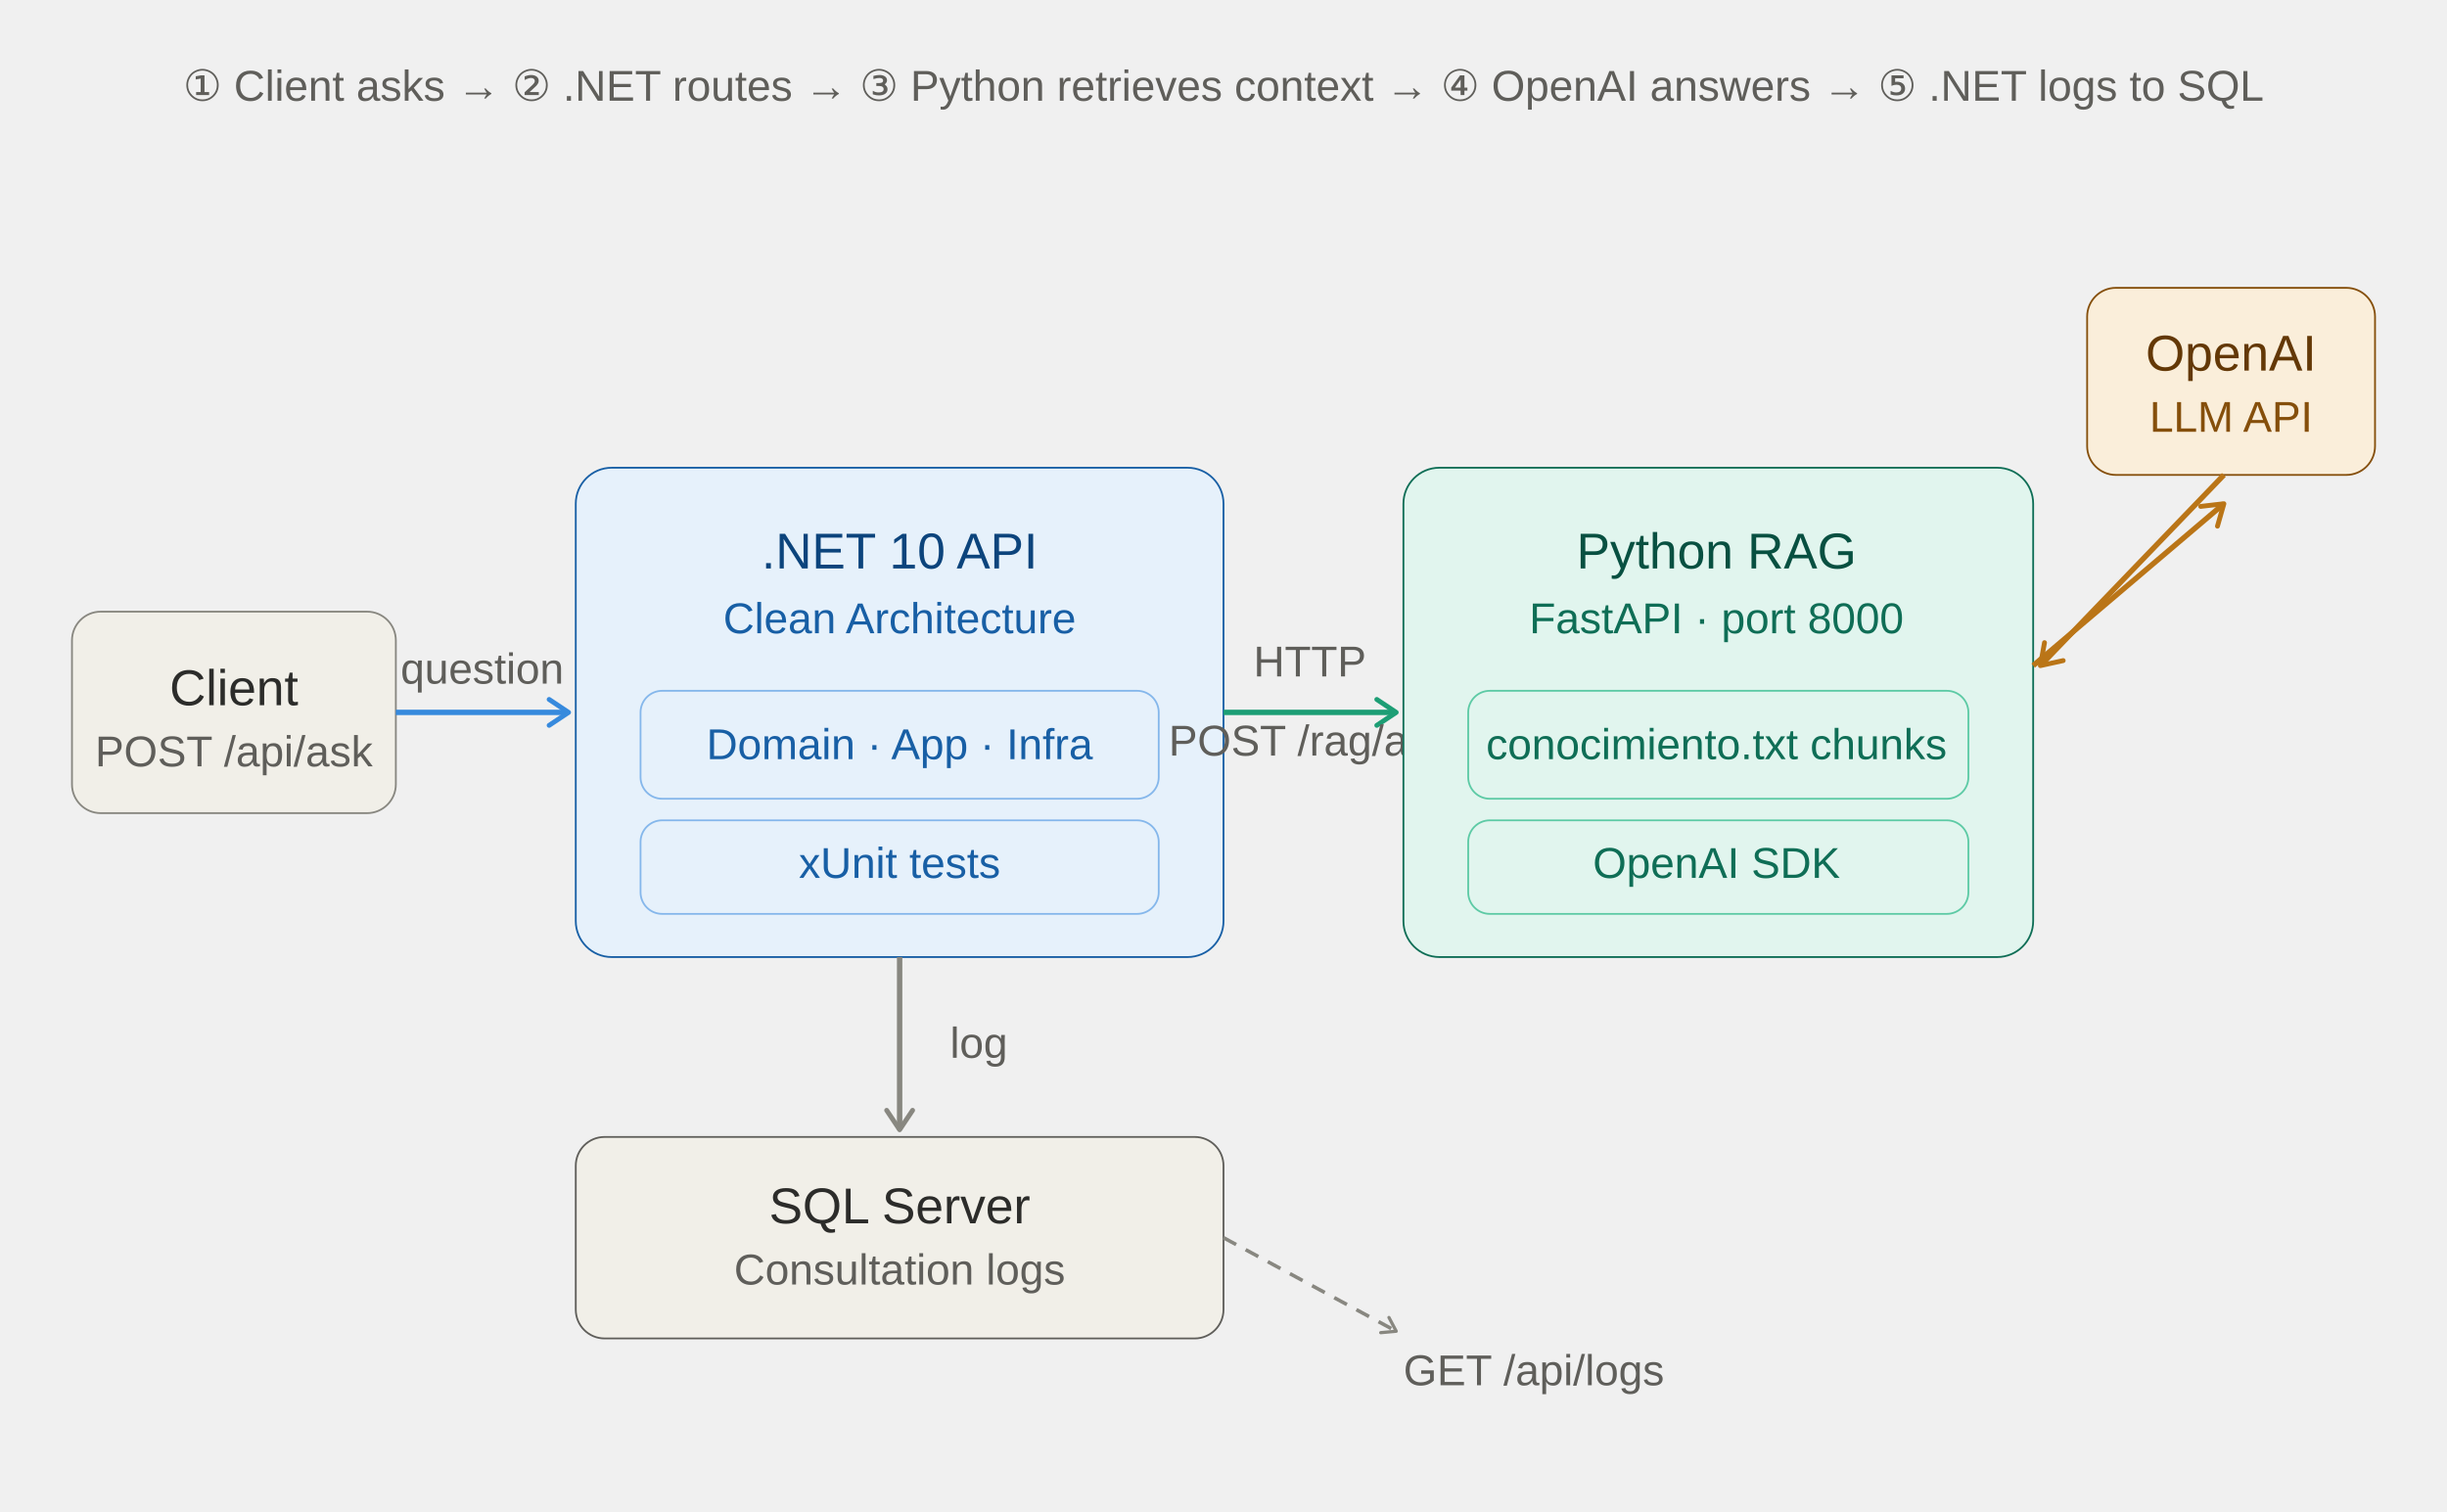
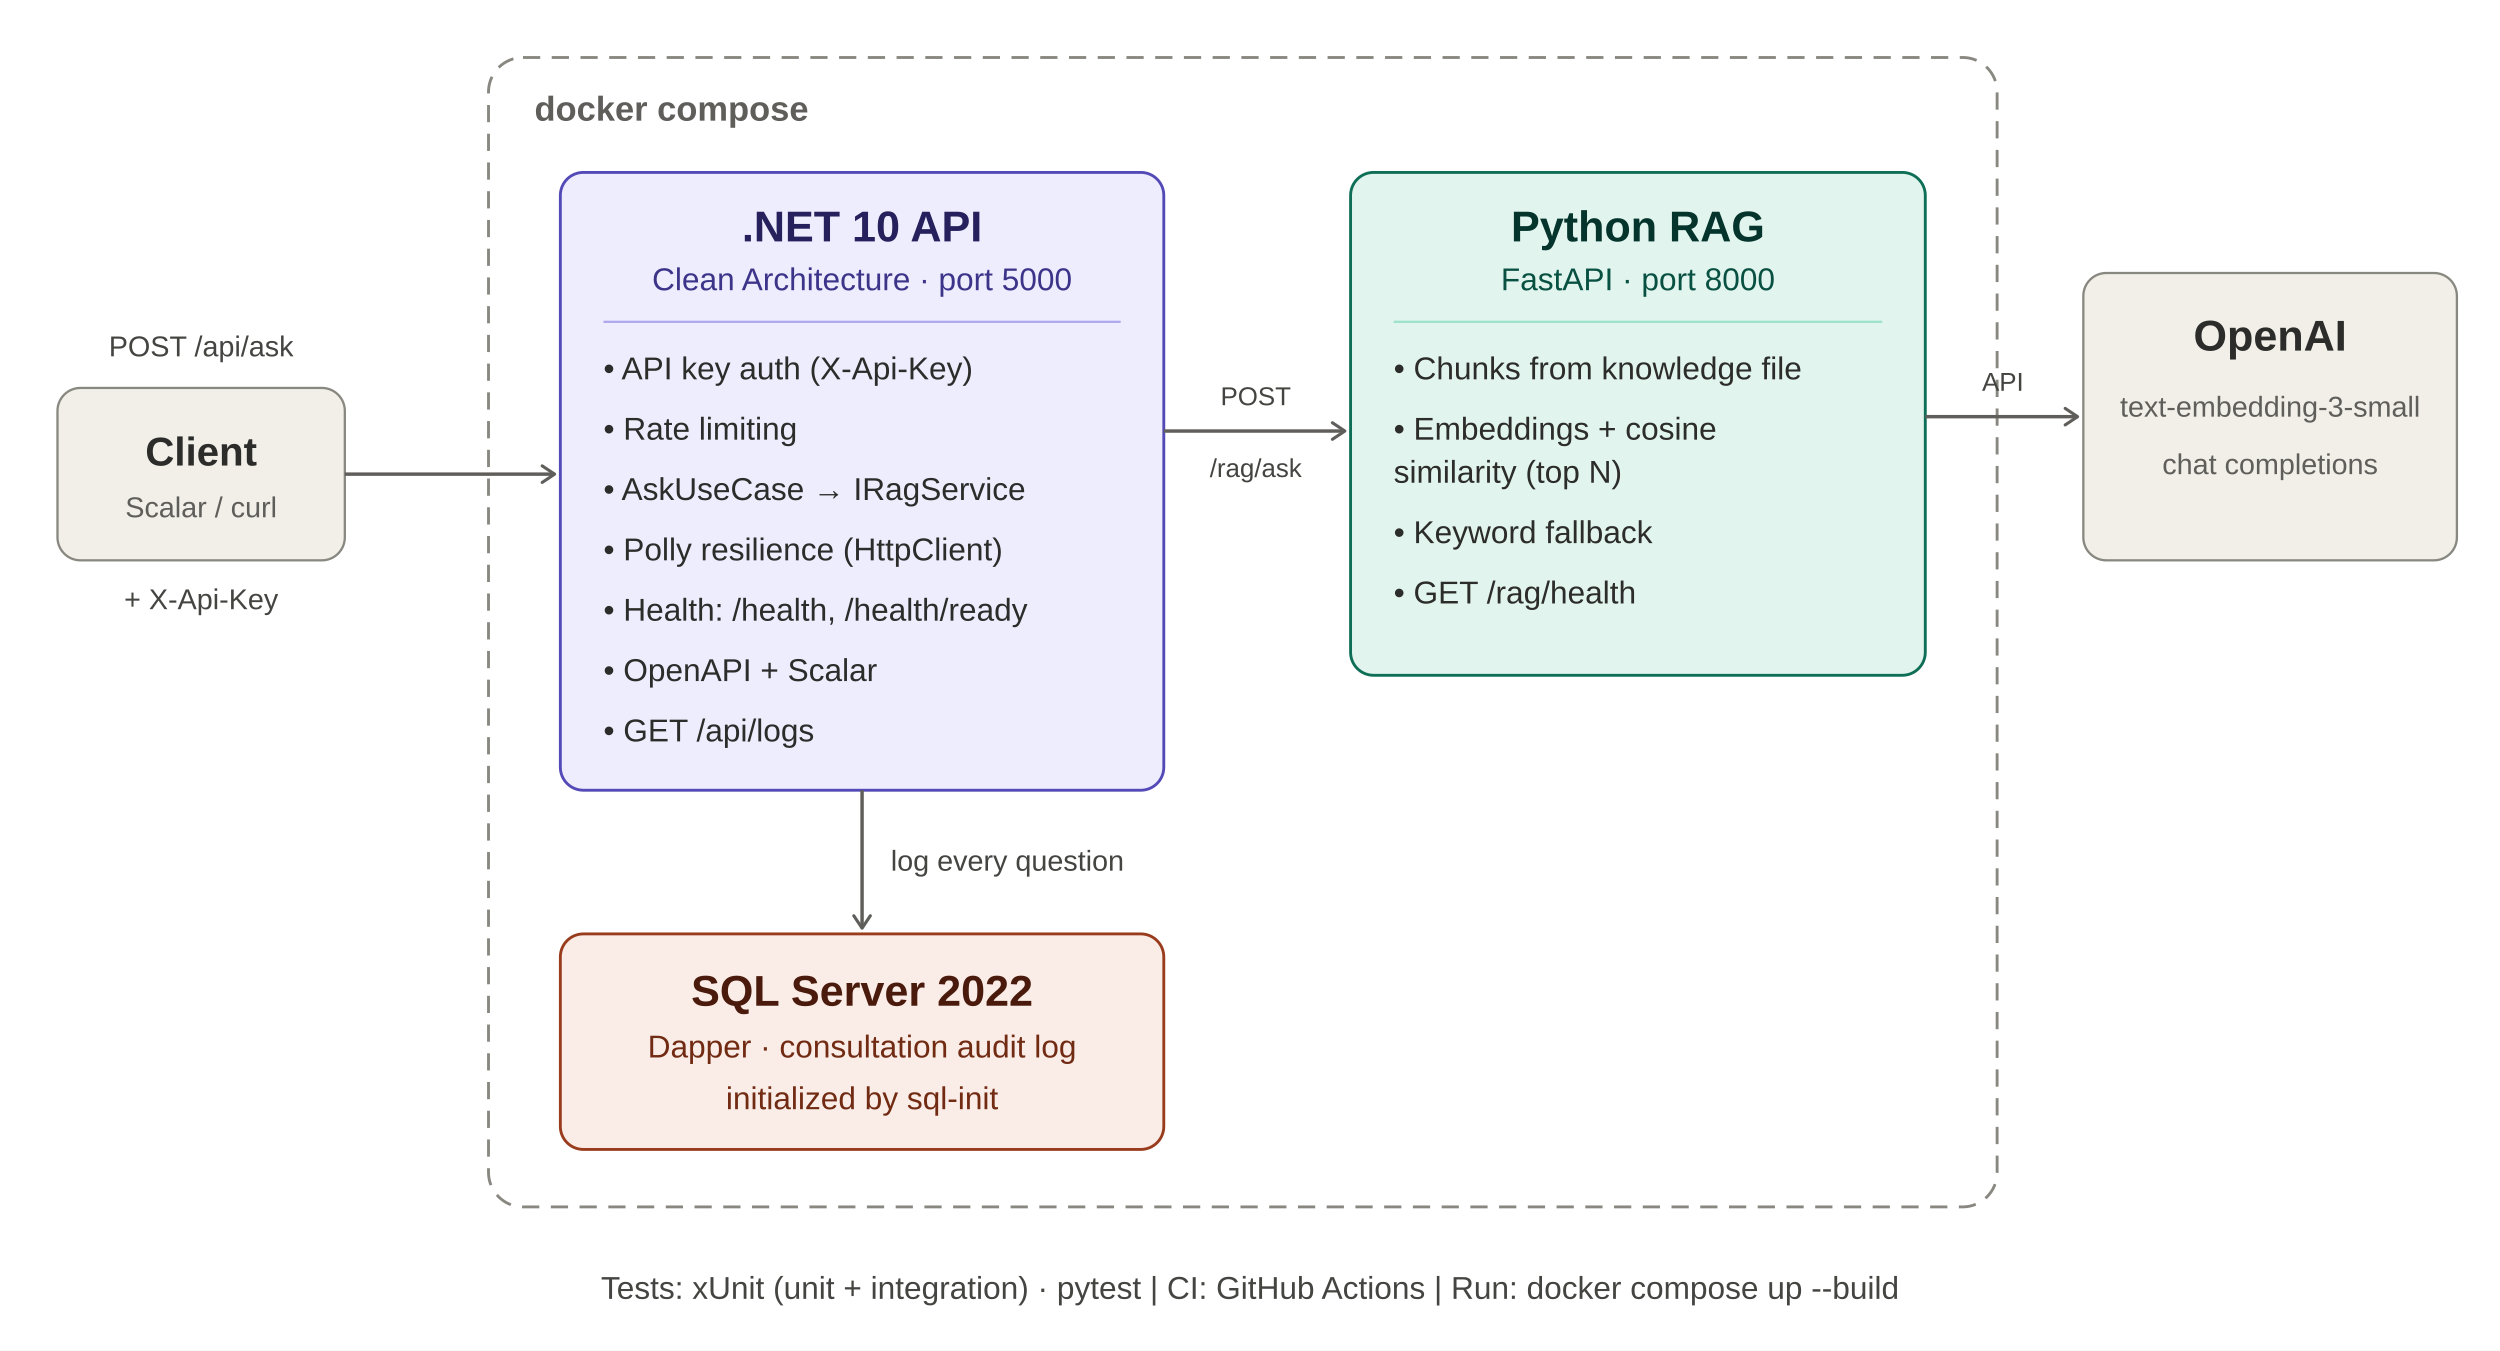
- <svg xmlns="http://www.w3.org/2000/svg" width="100%" viewBox="0 0 680 420" style="background:#ffffff;font-family:Arial,sans-serif">
+ <svg xmlns="http://www.w3.org/2000/svg" width="100%" viewBox="0 0 870 470" style="background:#ffffff;font-family:Arial,sans-serif">
  <defs>
    <marker id="arrow" viewBox="0 0 10 10" refX="8" refY="5" markerWidth="6" markerHeight="6" orient="auto-start-reverse">
-       <path d="M2 1L8 5L2 9" fill="none" stroke="context-stroke" stroke-width="1.5" stroke-linecap="round" stroke-linejoin="round" />
+       <path d="M2 1L8 5L2 9" fill="none" stroke="#5F5E5A" stroke-width="1.5" stroke-linecap="round" stroke-linejoin="round" />
    </marker>
  </defs>
-   <rect x="20" y="170" width="90" height="56" rx="8" fill="#F1EFE8" stroke="#888780" stroke-width="0.5" />
-   <text x="65" y="196" text-anchor="middle" font-size="14" font-weight="500" fill="#2C2C2A">Client</text>
-   <text x="65" y="213" text-anchor="middle" font-size="12" fill="#5F5E5A">POST /api/ask</text>
-   <line x1="110" y1="198" x2="158" y2="198" stroke="#378ADD" stroke-width="1.5" marker-end="url(#arrow)" />
-   <text x="134" y="190" text-anchor="middle" font-size="12" fill="#5F5E5A">question</text>
-   <rect x="160" y="130" width="180" height="136" rx="10" fill="#E6F1FB" stroke="#185FA5" stroke-width="0.5" />
-   <text x="250" y="158" text-anchor="middle" font-size="14" font-weight="500" fill="#0C447C">.NET 10 API</text>
-   <text x="250" y="176" text-anchor="middle" font-size="12" fill="#185FA5">Clean Architecture</text>
-   <rect x="178" y="192" width="144" height="30" rx="6" fill="none" stroke="#85B7EB" stroke-width="0.5" />
-   <text x="250" y="211" text-anchor="middle" font-size="12" fill="#185FA5">Domain · App · Infra</text>
-   <rect x="178" y="228" width="144" height="26" rx="6" fill="none" stroke="#85B7EB" stroke-width="0.5" />
-   <text x="250" y="244" text-anchor="middle" font-size="12" fill="#185FA5">xUnit tests</text>
-   <line x1="340" y1="198" x2="388" y2="198" stroke="#1D9E75" stroke-width="1.5" marker-end="url(#arrow)" />
-   <text x="364" y="188" text-anchor="middle" font-size="12" fill="#5F5E5A">HTTP</text>
-   <text x="364" y="210" text-anchor="middle" font-size="12" fill="#5F5E5A">POST /rag/ask</text>
-   <rect x="390" y="130" width="175" height="136" rx="10" fill="#E1F5EE" stroke="#0F6E56" stroke-width="0.5" />
-   <text x="477" y="158" text-anchor="middle" font-size="14" font-weight="500" fill="#085041">Python RAG</text>
-   <text x="477" y="176" text-anchor="middle" font-size="12" fill="#0F6E56">FastAPI · port 8000</text>
-   <rect x="408" y="192" width="139" height="30" rx="6" fill="none" stroke="#5DCAA5" stroke-width="0.5" />
-   <text x="477" y="211" text-anchor="middle" font-size="12" fill="#0F6E56">conocimiento.txt chunks</text>
-   <rect x="408" y="228" width="139" height="26" rx="6" fill="none" stroke="#5DCAA5" stroke-width="0.5" />
-   <text x="477" y="244" text-anchor="middle" font-size="12" fill="#0F6E56">OpenAI SDK</text>
-   <line x1="565" y1="185" x2="618" y2="140" stroke="#BA7517" stroke-width="1.5" marker-end="url(#arrow)" />
-   <rect x="580" y="80" width="80" height="52" rx="8" fill="#FAEEDA" stroke="#854F0B" stroke-width="0.5" />
-   <text x="620" y="103" text-anchor="middle" font-size="14" font-weight="500" fill="#633806">OpenAI</text>
-   <text x="620" y="120" text-anchor="middle" font-size="12" fill="#854F0B">LLM API</text>
-   <line x1="618" y1="132" x2="567" y2="185" stroke="#BA7517" stroke-width="1.5" marker-end="url(#arrow)" />
-   <line x1="250" y1="266" x2="250" y2="314" stroke="#888780" stroke-width="1.5" marker-end="url(#arrow)" />
-   <text x="264" y="294" font-size="12" fill="#5F5E5A">log</text>
-   <rect x="160" y="316" width="180" height="56" rx="8" fill="#F1EFE8" stroke="#5F5E5A" stroke-width="0.5" />
-   <text x="250" y="340" text-anchor="middle" font-size="14" font-weight="500" fill="#2C2C2A">SQL Server</text>
-   <text x="250" y="357" text-anchor="middle" font-size="12" fill="#5F5E5A">Consultation logs</text>
-   <line x1="340" y1="344" x2="388" y2="370" stroke="#888780" stroke-width="1" stroke-dasharray="4 3" marker-end="url(#arrow)" />
-   <text x="390" y="385" font-size="12" fill="#5F5E5A">GET /api/logs</text>
-   <text x="340" y="28" text-anchor="middle" font-size="12" fill="#5F5E5A">① Client asks  →  ② .NET routes  →  ③ Python retrieves context  →  ④ OpenAI answers  →  ⑤ .NET logs to SQL</text>
+   <rect x="0" y="0" width="870" height="470" fill="#ffffff" />
+   <rect x="170" y="20" width="525" height="400" rx="12" fill="none" stroke="#888780" stroke-width="1" stroke-dasharray="6 4" />
+   <text x="186" y="42" font-size="12" font-weight="bold" fill="#5F5E5A">docker compose</text>
+   <rect x="20" y="135" width="100" height="60" rx="8" fill="#F1EFE8" stroke="#888780" stroke-width="0.8" />
+   <text x="70" y="162" text-anchor="middle" font-size="14" font-weight="bold" fill="#2C2C2A">Client</text>
+   <text x="70" y="180" text-anchor="middle" font-size="10" fill="#5F5E5A">Scalar / curl</text>
+   <rect x="195" y="60" width="210" height="215" rx="8" fill="#EEEDFE" stroke="#534AB7" stroke-width="1" />
+   <text x="300" y="84" text-anchor="middle" font-size="15" font-weight="bold" fill="#26215C">.NET 10 API</text>
+   <text x="300" y="101" text-anchor="middle" font-size="11" fill="#3C3489">Clean Architecture · port 5000</text>
+   <line x1="210" y1="112" x2="390" y2="112" stroke="#AFA9EC" stroke-width="0.8" />
+   <g font-size="11" fill="#2C2C2A">
+     <text x="210" y="132">• API key auth (X-Api-Key)</text>
+     <text x="210" y="153">• Rate limiting</text>
+     <text x="210" y="174">• AskUseCase → IRagService</text>
+     <text x="210" y="195">• Polly resilience (HttpClient)</text>
+     <text x="210" y="216">• Health: /health, /health/ready</text>
+     <text x="210" y="237">• OpenAPI + Scalar</text>
+     <text x="210" y="258">• GET /api/logs</text>
+   </g>
+   <rect x="470" y="60" width="200" height="175" rx="8" fill="#E1F5EE" stroke="#0F6E56" stroke-width="1" />
+   <text x="570" y="84" text-anchor="middle" font-size="15" font-weight="bold" fill="#04342C">Python RAG</text>
+   <text x="570" y="101" text-anchor="middle" font-size="11" fill="#085041">FastAPI · port 8000</text>
+   <line x1="485" y1="112" x2="655" y2="112" stroke="#9FE1CB" stroke-width="0.8" />
+   <g font-size="11" fill="#2C2C2A">
+     <text x="485" y="132">• Chunks from knowledge file</text>
+     <text x="485" y="153">• Embeddings + cosine</text>
+     <text x="485" y="168">   similarity (top N)</text>
+     <text x="485" y="189">• Keyword fallback</text>
+     <text x="485" y="210">• GET /rag/health</text>
+   </g>
+   <rect x="195" y="325" width="210" height="75" rx="8" fill="#FAECE7" stroke="#993C1D" stroke-width="1" />
+   <text x="300" y="350" text-anchor="middle" font-size="15" font-weight="bold" fill="#4A1B0C">SQL Server 2022</text>
+   <text x="300" y="368" text-anchor="middle" font-size="11" fill="#712B13">Dapper · consultation audit log</text>
+   <text x="300" y="386" text-anchor="middle" font-size="11" fill="#712B13">initialized by sql-init</text>
+   <rect x="725" y="95" width="130" height="100" rx="8" fill="#F1EFE8" stroke="#888780" stroke-width="0.8" />
+   <text x="790" y="122" text-anchor="middle" font-size="15" font-weight="bold" fill="#2C2C2A">OpenAI</text>
+   <text x="790" y="145" text-anchor="middle" font-size="10" fill="#5F5E5A">text-embedding-3-small</text>
+   <text x="790" y="165" text-anchor="middle" font-size="10" fill="#5F5E5A">chat completions</text>
+   <line x1="120" y1="165" x2="193" y2="165" stroke="#5F5E5A" stroke-width="1.2" marker-end="url(#arrow)" />
+   <text x="70" y="124" text-anchor="middle" font-size="10" fill="#444441">POST /api/ask</text>
+   <text x="70" y="212" text-anchor="middle" font-size="10" fill="#444441">+ X-Api-Key</text>
+   <line x1="405" y1="150" x2="468" y2="150" stroke="#5F5E5A" stroke-width="1.2" marker-end="url(#arrow)" />
+   <text x="437" y="141" text-anchor="middle" font-size="9" fill="#444441">POST</text>
+   <text x="437" y="166" text-anchor="middle" font-size="9" fill="#444441">/rag/ask</text>
+   <line x1="670" y1="145" x2="723" y2="145" stroke="#5F5E5A" stroke-width="1.2" marker-end="url(#arrow)" />
+   <text x="697" y="136" text-anchor="middle" font-size="9" fill="#444441">API</text>
+   <line x1="300" y1="275" x2="300" y2="323" stroke="#5F5E5A" stroke-width="1.2" marker-end="url(#arrow)" />
+   <text x="310" y="303" font-size="10" fill="#444441">log every question</text>
+   <text x="435" y="452" text-anchor="middle" font-size="11" fill="#444441">Tests: xUnit (unit + integration) · pytest   |   CI: GitHub Actions   |   Run: docker compose up --build</text>
</svg>
